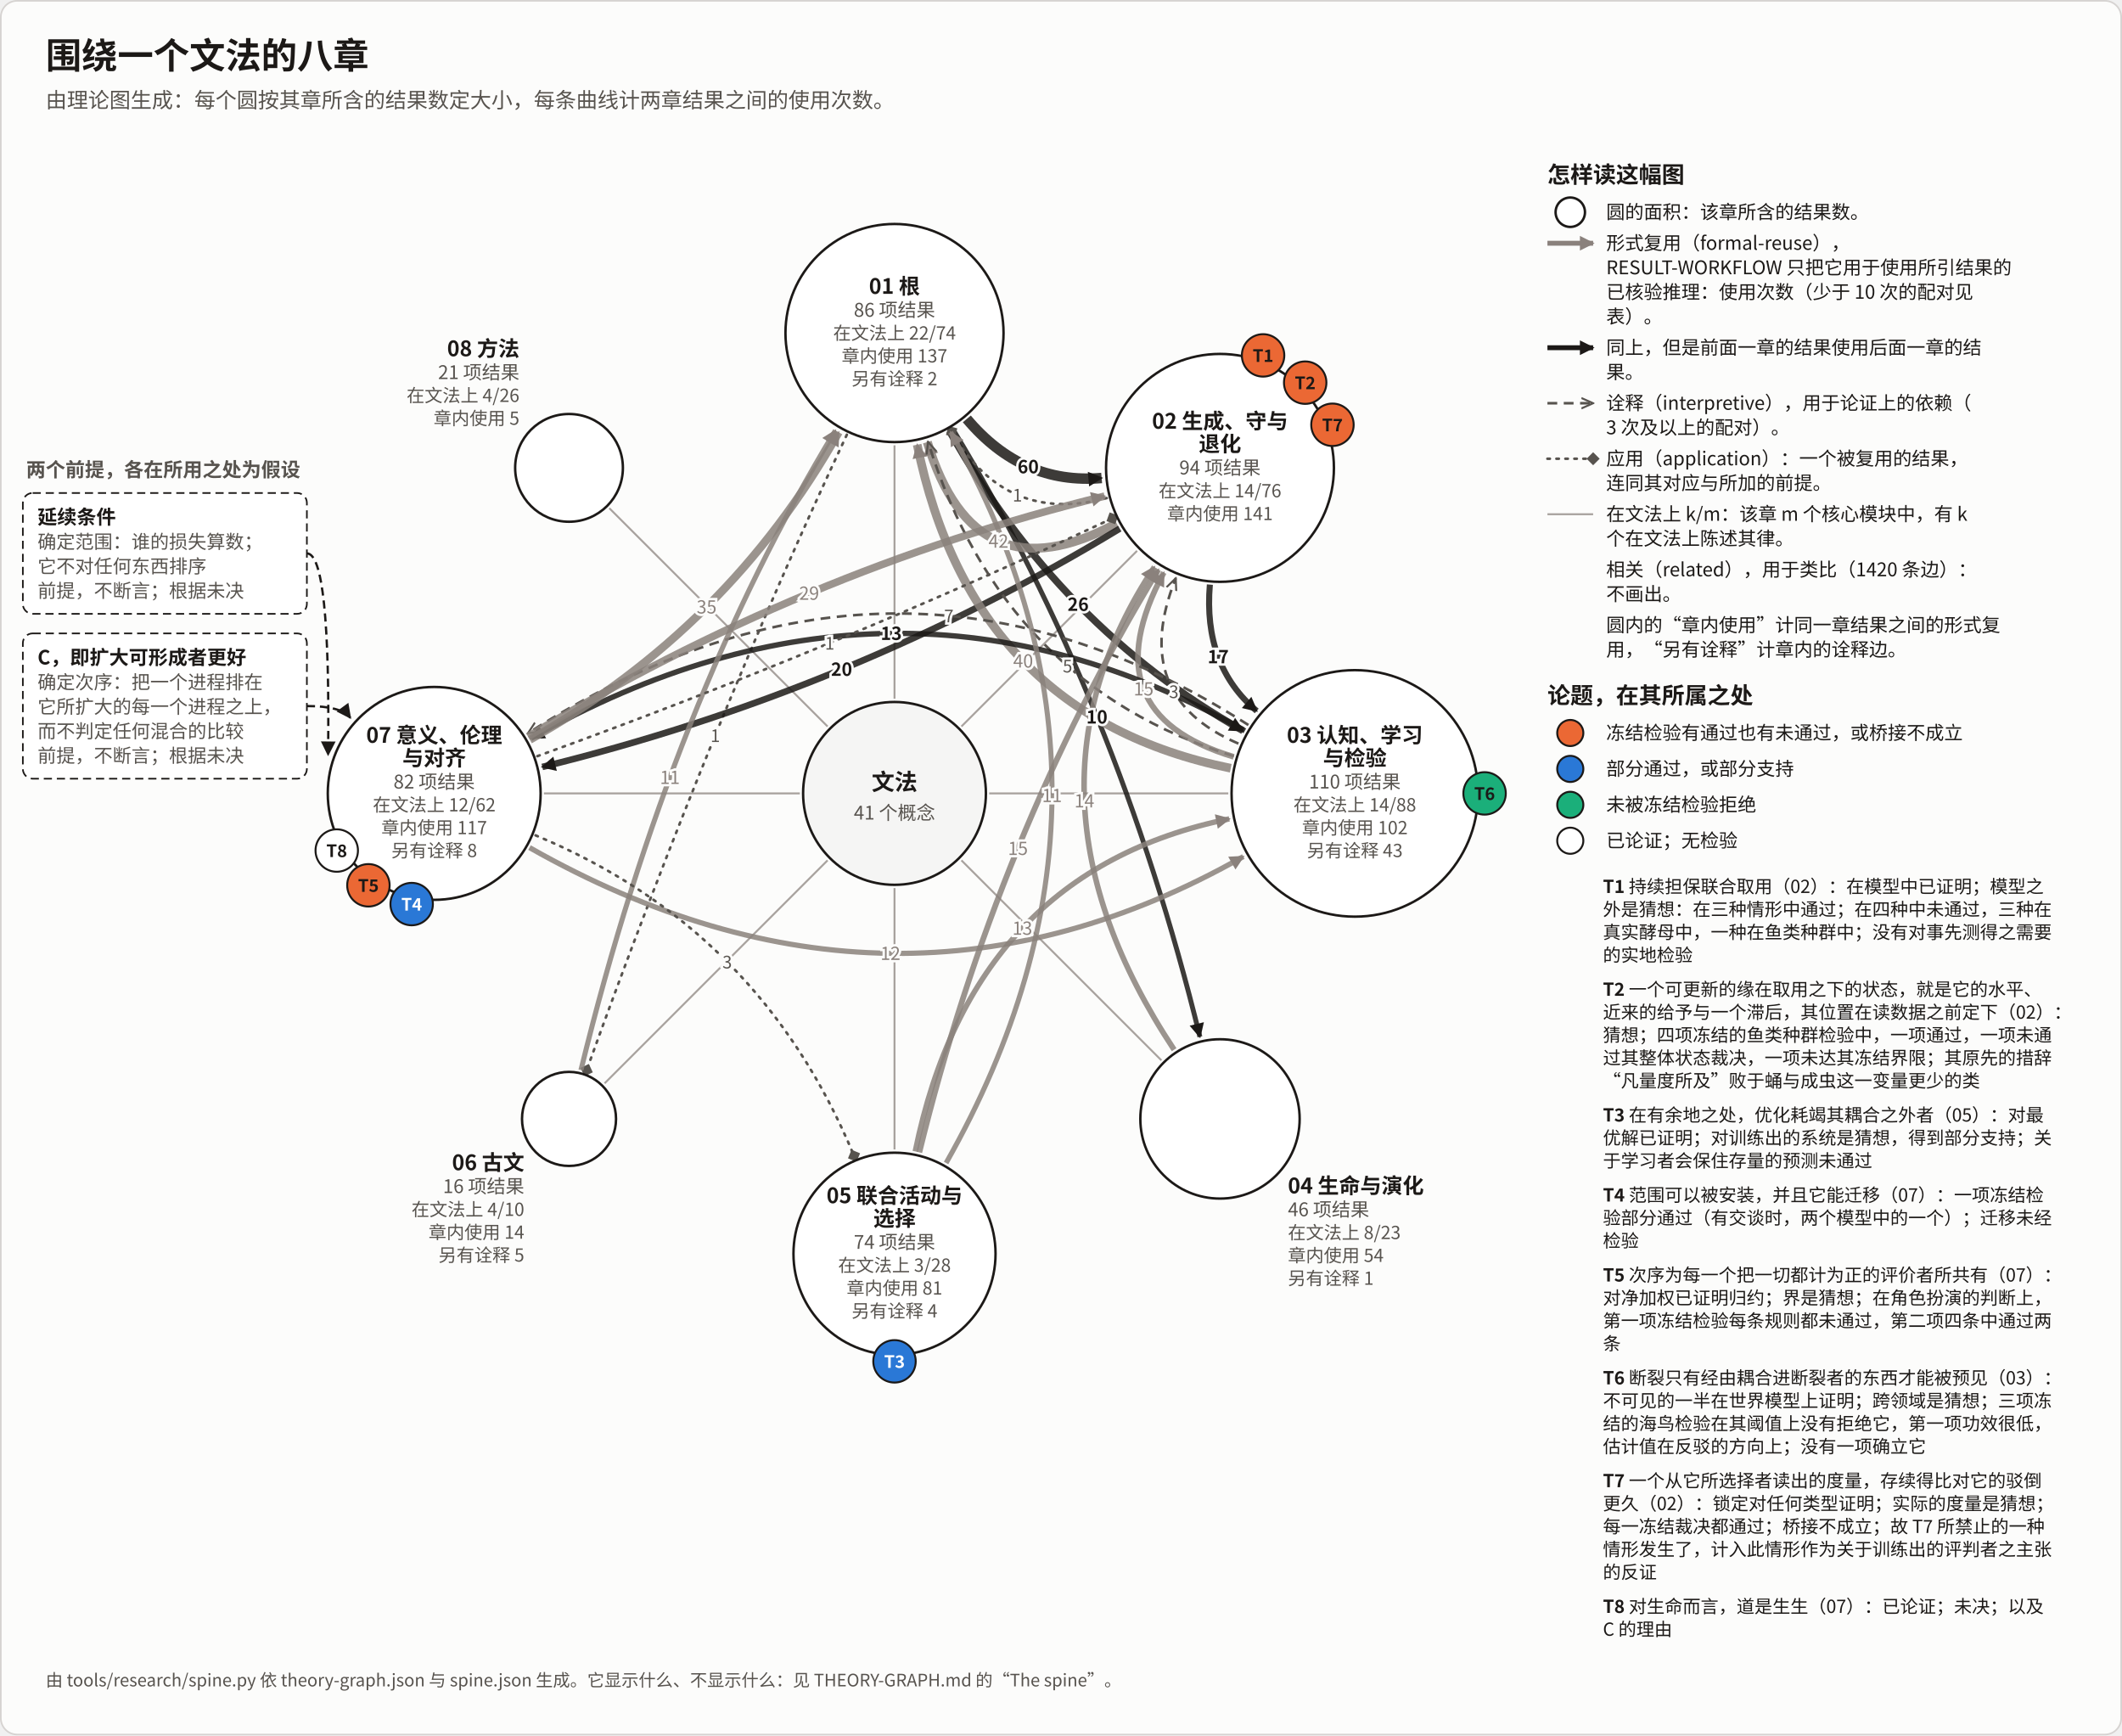
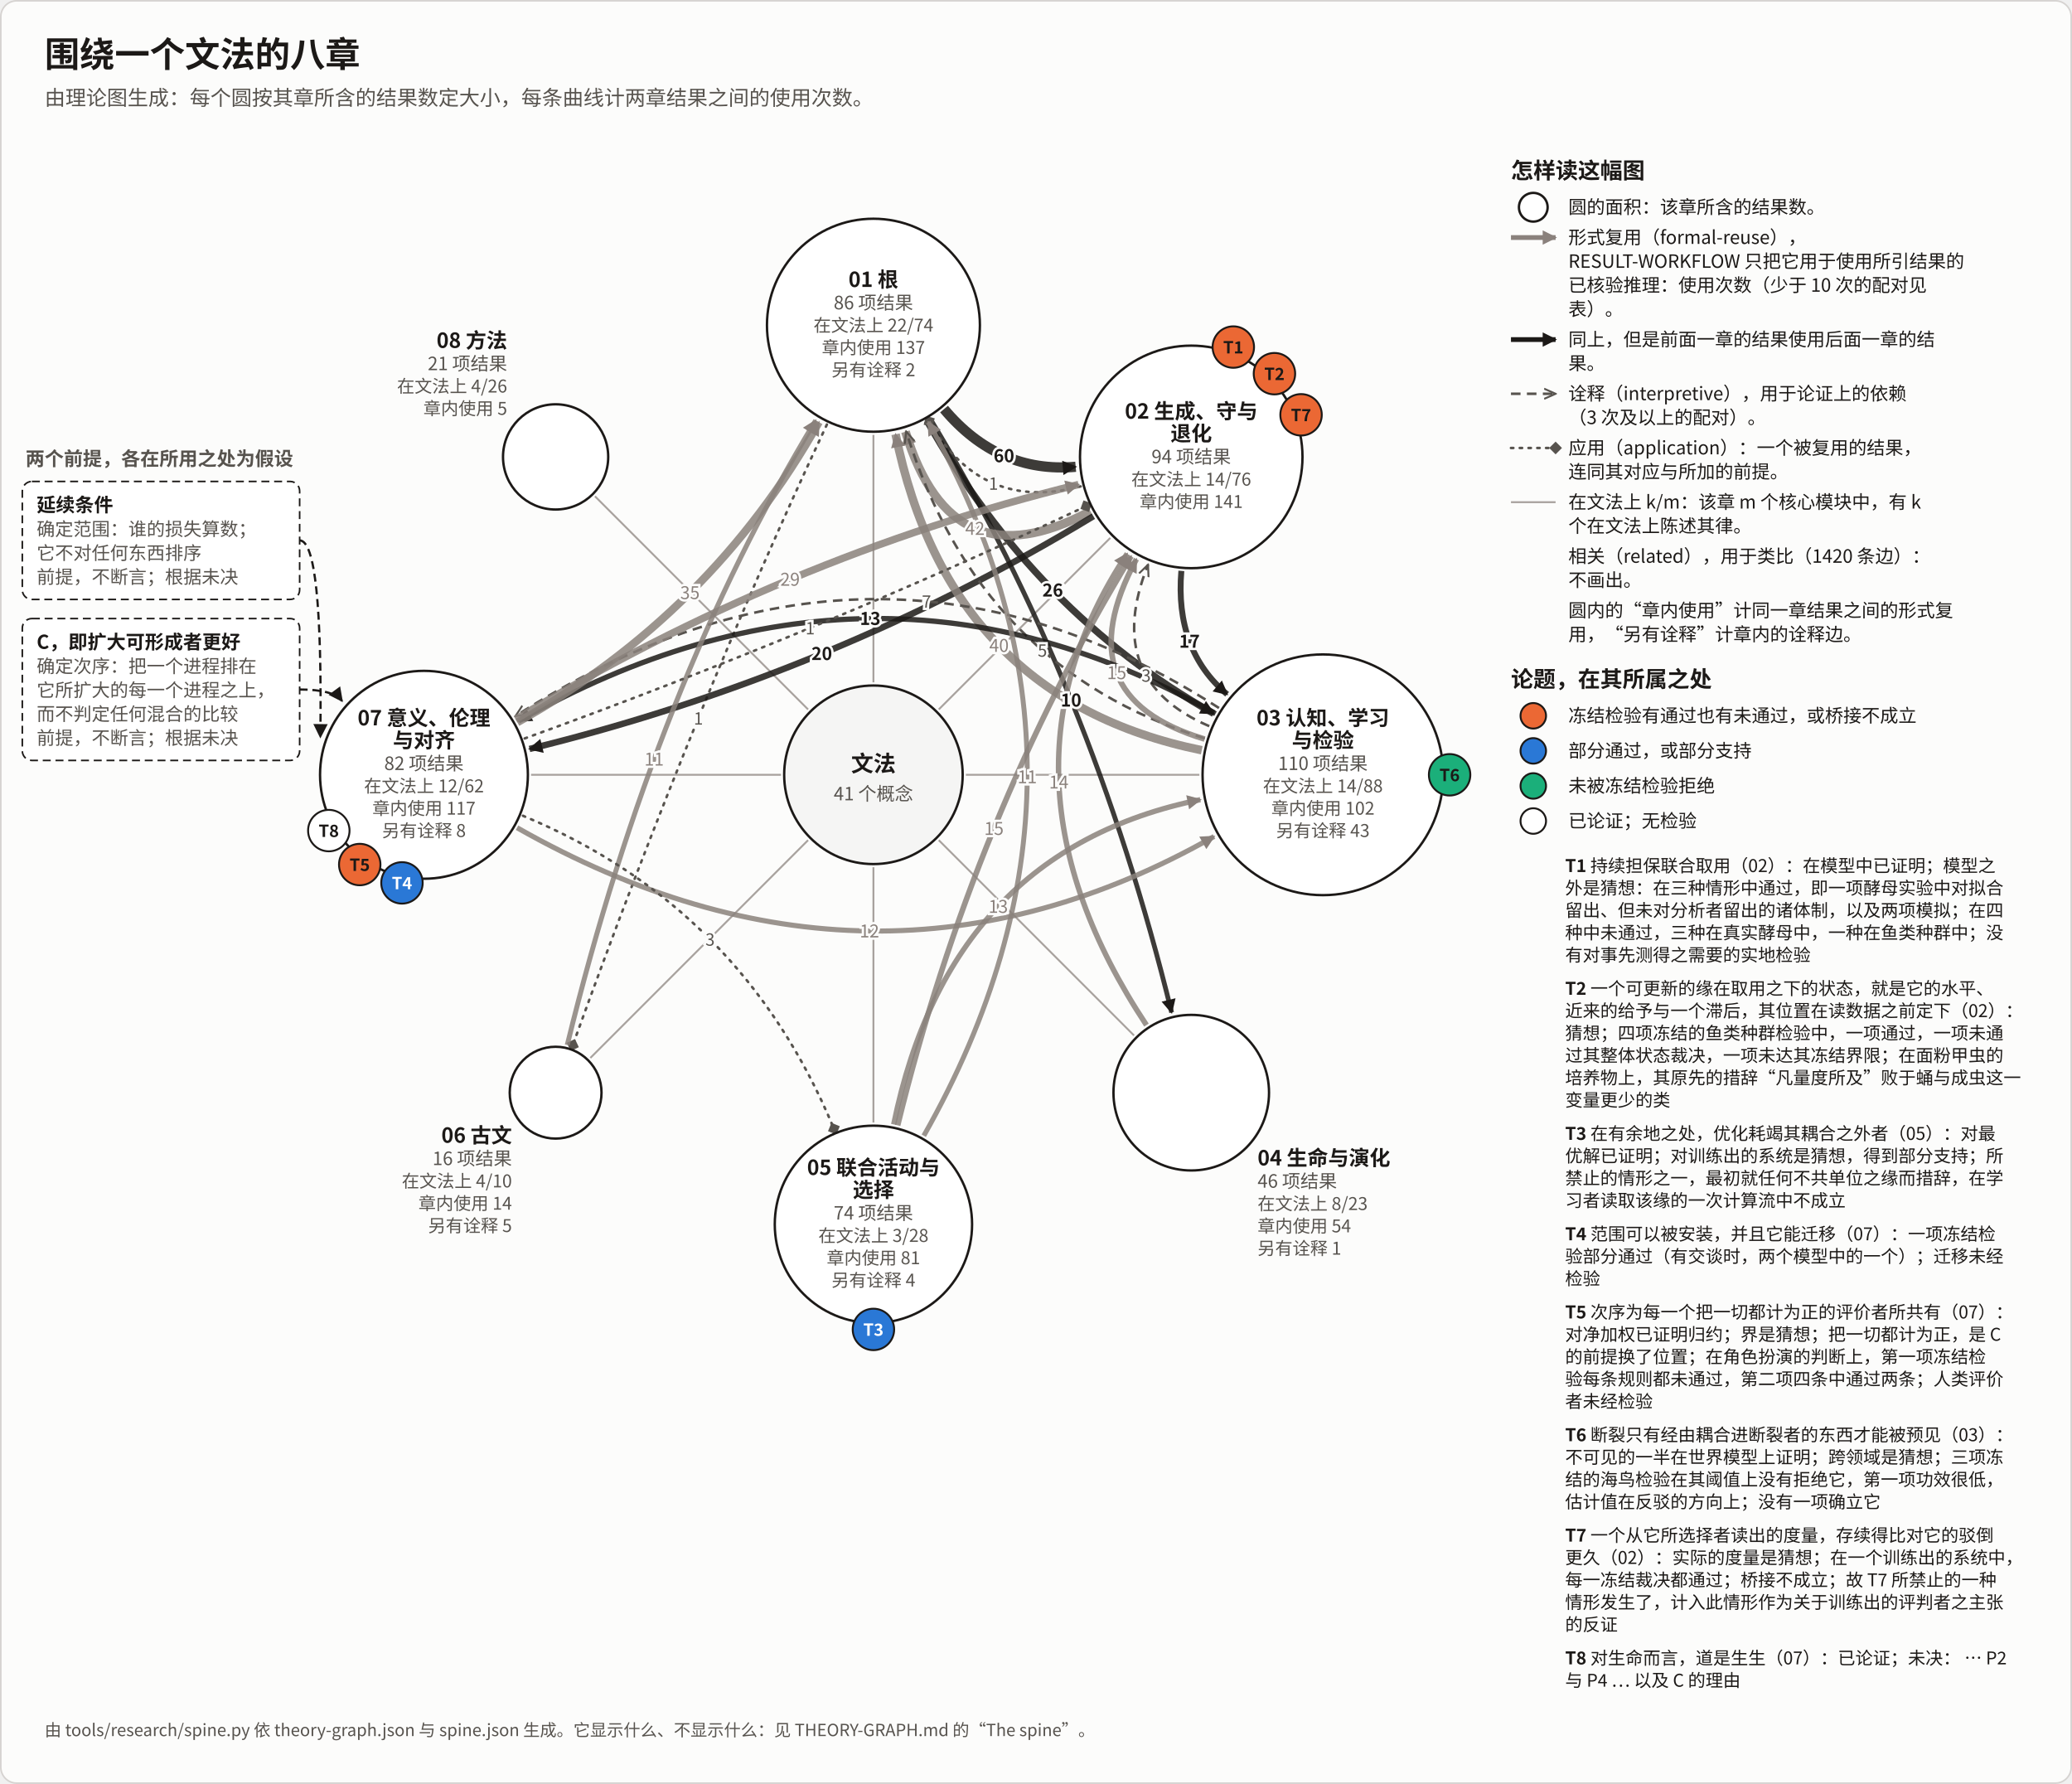
- <svg xmlns="http://www.w3.org/2000/svg" viewBox="0 0 1300 1063" width="1300" height="1063" role="img" aria-labelledby="spine-title spine-desc" font-family="'PingFang SC', 'Hiragino Sans GB', 'Noto Sans CJK SC', 'Microsoft YaHei', sans-serif">
+ <svg xmlns="http://www.w3.org/2000/svg" viewBox="0 0 1300 1119" width="1300" height="1119" role="img" aria-labelledby="spine-title spine-desc" font-family="'PingFang SC', 'Hiragino Sans GB', 'Noto Sans CJK SC', 'Microsoft YaHei', sans-serif">
  <defs>
    <marker id="fwd" viewBox="0 0 10 10" refX="9" refY="5" markerWidth="9" markerHeight="9" markerUnits="userSpaceOnUse" orient="auto">
      <path d="M0,0 L10,5 L0,10 z" fill="#8a817c" />
    </marker>
    <marker id="back" viewBox="0 0 10 10" refX="9" refY="5" markerWidth="9" markerHeight="9" markerUnits="userSpaceOnUse" orient="auto">
      <path d="M0,0 L10,5 L0,10 z" fill="#1c1917" />
    </marker>
    <marker id="thin" viewBox="0 0 10 10" refX="9" refY="5" markerWidth="8" markerHeight="8" markerUnits="userSpaceOnUse" orient="auto">
      <path d="M0,1 L9,5 L0,9" fill="none" stroke="#57534e" stroke-width="1.5" />
    </marker>
    <marker id="diamond" viewBox="0 0 10 10" refX="5" refY="5" markerWidth="8" markerHeight="8" markerUnits="userSpaceOnUse" orient="auto">
      <path d="M5,0 L10,5 L5,10 L0,5 z" fill="#57534e" />
    </marker>
  </defs>
-   <rect x="0.5" y="0.5" width="1299" height="1062" rx="10" fill="#fcfcfb" stroke="#d6d3d1" />
+   <rect x="0.5" y="0.5" width="1299" height="1118" rx="10" fill="#fcfcfb" stroke="#d6d3d1" />
  <text x="28" y="42" font-size="22" font-weight="bold" text-anchor="start" fill="#1c1917">围绕一个文法的八章</text>
  <text x="28" y="66" font-size="13" text-anchor="start" fill="#57534e">由理论图生成：每个圆按其章所含的结果数定大小，每条曲线计两章结果之间的使用次数。</text>
  <line x1="548" y1="272.8" x2="548" y2="428" stroke="#a8a29e" stroke-width="1.2" />
  <line x1="696.6" y1="337.4" x2="589" y2="445" stroke="#a8a29e" stroke-width="1.2" />
  <line x1="752.5" y1="486" x2="606" y2="486" stroke="#a8a29e" stroke-width="1.2" />
  <line x1="711.5" y1="649.5" x2="589" y2="527" stroke="#a8a29e" stroke-width="1.2" />
  <line x1="548" y1="704.1" x2="548" y2="544" stroke="#a8a29e" stroke-width="1.2" />
  <line x1="370.4" y1="663.6" x2="507" y2="527" stroke="#a8a29e" stroke-width="1.2" />
  <line x1="333.2" y1="486" x2="490" y2="486" stroke="#a8a29e" stroke-width="1.2" />
  <line x1="373.3" y1="311.3" x2="507" y2="445" stroke="#a8a29e" stroke-width="1.2" />
  <circle cx="548" cy="486" r="56" fill="#f5f5f4" stroke="#1c1917" stroke-width="1.5" />
  <text x="548" y="484" font-size="14" font-weight="bold" text-anchor="middle" fill="#1c1917">文法</text>
  <text x="548" y="502" font-size="11.5" text-anchor="middle" fill="#57534e">41 个概念</text>
  <path d="M592.3,256.6 Q626.3,297 674.9,292.8" fill="none" stroke="#1c1917" stroke-opacity="0.85" stroke-width="6.4" marker-end="url(#back)" />
  <path d="M581.7,264 Q649.4,384.6 761.5,447.6" fill="none" stroke="#1c1917" stroke-opacity="0.85" stroke-width="4.4" marker-end="url(#back)" />
  <path d="M583.7,262.8 Q684.7,429.4 735.1,635.1" fill="none" stroke="#1c1917" stroke-opacity="0.85" stroke-width="3" marker-end="url(#back)" />
  <path d="M518.8,266.3 Q437.2,440.1 359.4,655.5" fill="none" stroke="#57534e" stroke-width="1.6" stroke-dasharray="1.5 4" stroke-linecap="round" marker-end="url(#diamond)" />
  <path d="M684.1,320.6 Q597.2,367.3 568.1,270.8" fill="none" stroke="#8a817c" stroke-opacity="0.85" stroke-width="5.5" marker-end="url(#fwd)" />
  <path d="M678,305.1 Q616.1,321.6 583,264.4" fill="none" stroke="#57534e" stroke-width="1.6" stroke-dasharray="1.5 4" stroke-linecap="round" marker-end="url(#diamond)" />
  <path d="M741.2,358.1 Q737,407.7 769.9,435.5" fill="none" stroke="#1c1917" stroke-opacity="0.85" stroke-width="3.7" marker-end="url(#back)" />
  <path d="M686,323.8 Q522,423.3 332.2,469.8" fill="none" stroke="#1c1917" stroke-opacity="0.85" stroke-width="4" marker-end="url(#back)" />
  <path d="M754,470.6 Q595.7,438.3 561.9,272.4" fill="none" stroke="#8a817c" stroke-opacity="0.85" stroke-width="5.3" marker-end="url(#fwd)" />
  <path d="M755.9,463.2 Q614.5,419.5 568.6,270.7" fill="none" stroke="#57534e" stroke-width="1.6" stroke-dasharray="6 4" marker-end="url(#thin)" />
  <path d="M755.8,463.6 Q666.7,436.8 713,350.7" fill="none" stroke="#8a817c" stroke-opacity="0.85" stroke-width="3.5" marker-end="url(#fwd)" />
  <path d="M758.7,455.5 Q691.3,426.6 720.3,354.2" fill="none" stroke="#57534e" stroke-width="1.6" stroke-dasharray="6 4" marker-end="url(#thin)" />
  <path d="M762.6,447.7 Q548,326 325.3,452.3" fill="none" stroke="#1c1917" stroke-opacity="0.85" stroke-width="3.3" marker-end="url(#back)" />
  <path d="M764.8,444.1 Q548,305 323.4,449.2" fill="none" stroke="#57534e" stroke-width="1.6" stroke-dasharray="6 4" marker-end="url(#thin)" />
  <path d="M719.3,643 Q615.4,486 707.2,347.3" fill="none" stroke="#8a817c" stroke-opacity="0.85" stroke-width="3.4" marker-end="url(#fwd)" />
  <path d="M579.6,712.4 Q708,486 582.4,264.7" fill="none" stroke="#8a817c" stroke-opacity="0.85" stroke-width="3.1" marker-end="url(#fwd)" />
  <path d="M563.2,705.9 Q610.7,512 709.7,348.9" fill="none" stroke="#8a817c" stroke-opacity="0.85" stroke-width="3.5" marker-end="url(#fwd)" />
  <path d="M560.7,705.3 Q595.7,533.7 753.1,501.6" fill="none" stroke="#8a817c" stroke-opacity="0.85" stroke-width="3.3" marker-end="url(#fwd)" />
  <path d="M355.9,655.5 Q411.3,429.4 511.8,263.7" fill="none" stroke="#8a817c" stroke-opacity="0.85" stroke-width="3.1" marker-end="url(#fwd)" />
  <path d="M324.6,453.1 Q446.6,384.6 513.8,264.8" fill="none" stroke="#8a817c" stroke-opacity="0.85" stroke-width="5" marker-end="url(#fwd)" />
  <path d="M323.5,451.2 Q491.4,349.3 676.7,303.9" fill="none" stroke="#8a817c" stroke-opacity="0.85" stroke-width="4.6" marker-end="url(#fwd)" />
  <path d="M329.2,463.2 Q511.3,397.4 681.5,317.5" fill="none" stroke="#57534e" stroke-width="1.6" stroke-dasharray="1.5 4" stroke-linecap="round" marker-end="url(#diamond)" />
  <path d="M324.4,519.2 Q548,646 761.7,524.7" fill="none" stroke="#8a817c" stroke-opacity="0.85" stroke-width="3.2" marker-end="url(#fwd)" />
  <path d="M328.1,511.7 Q465.4,568.6 523.2,708" fill="none" stroke="#57534e" stroke-width="1.6" stroke-dasharray="1.5 4" stroke-linecap="round" marker-end="url(#diamond)" />
  <circle cx="548" cy="204" r="66.8" fill="#ffffff" stroke="#1c1917" stroke-width="1.5" />
  <text x="548" y="180" font-size="13" font-weight="bold" text-anchor="middle" fill="#1c1917">01 根</text>
  <text x="548" y="194" font-size="11.5" text-anchor="middle" fill="#57534e">86 项结果</text>
  <text x="548" y="208" font-size="11" text-anchor="middle" fill="#57534e">在文法上 22/74</text>
  <text x="548" y="222" font-size="11" text-anchor="middle" fill="#57534e">章内使用 137</text>
  <text x="548" y="236" font-size="11" text-anchor="middle" fill="#57534e">另有诠释 2</text>
  <circle cx="747.4" cy="286.6" r="69.8" fill="#ffffff" stroke="#1c1917" stroke-width="1.5" />
  <text x="747.4" y="262.6" font-size="13" font-weight="bold" text-anchor="middle" fill="#1c1917">02 生成、守与</text>
  <text x="747.4" y="276.6" font-size="13" font-weight="bold" text-anchor="middle" fill="#1c1917">退化</text>
  <text x="747.4" y="290.6" font-size="11.5" text-anchor="middle" fill="#57534e">94 项结果</text>
  <text x="747.4" y="304.6" font-size="11" text-anchor="middle" fill="#57534e">在文法上 14/76</text>
  <text x="747.4" y="318.6" font-size="11" text-anchor="middle" fill="#57534e">章内使用 141</text>
  <circle cx="830" cy="486" r="75.5" fill="#ffffff" stroke="#1c1917" stroke-width="1.5" />
  <text x="830" y="455" font-size="13" font-weight="bold" text-anchor="middle" fill="#1c1917">03 认知、学习</text>
  <text x="830" y="469" font-size="13" font-weight="bold" text-anchor="middle" fill="#1c1917">与检验</text>
  <text x="830" y="483" font-size="11.5" text-anchor="middle" fill="#57534e">110 项结果</text>
  <text x="830" y="497" font-size="11" text-anchor="middle" fill="#57534e">在文法上 14/88</text>
  <text x="830" y="511" font-size="11" text-anchor="middle" fill="#57534e">章内使用 102</text>
  <text x="830" y="525" font-size="11" text-anchor="middle" fill="#57534e">另有诠释 43</text>
  <circle cx="747.4" cy="685.4" r="48.8" fill="#ffffff" stroke="#1c1917" stroke-width="1.5" />
  <text x="789" y="731" font-size="13" font-weight="bold" text-anchor="start" fill="#1c1917" stroke="#fcfcfb" stroke-width="3" paint-order="stroke">04 生命与演化</text>
  <text x="789" y="745" font-size="11.5" text-anchor="start" fill="#57534e" stroke="#fcfcfb" stroke-width="3" paint-order="stroke">46 项结果</text>
  <text x="789" y="759" font-size="11" text-anchor="start" fill="#57534e" stroke="#fcfcfb" stroke-width="3" paint-order="stroke">在文法上 8/23</text>
  <text x="789" y="773" font-size="11" text-anchor="start" fill="#57534e" stroke="#fcfcfb" stroke-width="3" paint-order="stroke">章内使用 54</text>
  <text x="789" y="787" font-size="11" text-anchor="start" fill="#57534e" stroke="#fcfcfb" stroke-width="3" paint-order="stroke">另有诠释 1</text>
  <circle cx="548" cy="768" r="61.9" fill="#ffffff" stroke="#1c1917" stroke-width="1.5" />
  <text x="548" y="737" font-size="13" font-weight="bold" text-anchor="middle" fill="#1c1917">05 联合活动与</text>
  <text x="548" y="751" font-size="13" font-weight="bold" text-anchor="middle" fill="#1c1917">选择</text>
  <text x="548" y="765" font-size="11.5" text-anchor="middle" fill="#57534e">74 项结果</text>
  <text x="548" y="779" font-size="11" text-anchor="middle" fill="#57534e">在文法上 3/28</text>
  <text x="548" y="793" font-size="11" text-anchor="middle" fill="#57534e">章内使用 81</text>
  <text x="548" y="807" font-size="11" text-anchor="middle" fill="#57534e">另有诠释 4</text>
  <circle cx="348.6" cy="685.4" r="28.8" fill="#ffffff" stroke="#1c1917" stroke-width="1.5" />
  <text x="321.2" y="716.8" font-size="13" font-weight="bold" text-anchor="end" fill="#1c1917" stroke="#fcfcfb" stroke-width="3" paint-order="stroke">06 古文</text>
  <text x="321.2" y="730.8" font-size="11.5" text-anchor="end" fill="#57534e" stroke="#fcfcfb" stroke-width="3" paint-order="stroke">16 项结果</text>
  <text x="321.2" y="744.8" font-size="11" text-anchor="end" fill="#57534e" stroke="#fcfcfb" stroke-width="3" paint-order="stroke">在文法上 4/10</text>
  <text x="321.2" y="758.8" font-size="11" text-anchor="end" fill="#57534e" stroke="#fcfcfb" stroke-width="3" paint-order="stroke">章内使用 14</text>
  <text x="321.2" y="772.8" font-size="11" text-anchor="end" fill="#57534e" stroke="#fcfcfb" stroke-width="3" paint-order="stroke">另有诠释 5</text>
  <circle cx="266" cy="486" r="65.2" fill="#ffffff" stroke="#1c1917" stroke-width="1.5" />
  <text x="266" y="455" font-size="13" font-weight="bold" text-anchor="middle" fill="#1c1917">07 意义、伦理</text>
  <text x="266" y="469" font-size="13" font-weight="bold" text-anchor="middle" fill="#1c1917">与对齐</text>
  <text x="266" y="483" font-size="11.5" text-anchor="middle" fill="#57534e">82 项结果</text>
  <text x="266" y="497" font-size="11" text-anchor="middle" fill="#57534e">在文法上 12/62</text>
  <text x="266" y="511" font-size="11" text-anchor="middle" fill="#57534e">章内使用 117</text>
  <text x="266" y="525" font-size="11" text-anchor="middle" fill="#57534e">另有诠释 8</text>
  <circle cx="348.6" cy="286.6" r="33" fill="#ffffff" stroke="#1c1917" stroke-width="1.5" />
  <text x="318.2" y="218.2" font-size="13" font-weight="bold" text-anchor="end" fill="#1c1917" stroke="#fcfcfb" stroke-width="3" paint-order="stroke">08 方法</text>
  <text x="318.2" y="232.2" font-size="11.5" text-anchor="end" fill="#57534e" stroke="#fcfcfb" stroke-width="3" paint-order="stroke">21 项结果</text>
  <text x="318.2" y="246.2" font-size="11" text-anchor="end" fill="#57534e" stroke="#fcfcfb" stroke-width="3" paint-order="stroke">在文法上 4/26</text>
  <text x="318.2" y="260.2" font-size="11" text-anchor="end" fill="#57534e" stroke="#fcfcfb" stroke-width="3" paint-order="stroke">章内使用 5</text>
  <text x="629.9" y="289.9" font-size="11" font-weight="bold" text-anchor="middle" fill="#1c1917" stroke="#fcfcfb" stroke-width="3" paint-order="stroke">60</text>
  <text x="660.5" y="374.2" font-size="11" font-weight="bold" text-anchor="middle" fill="#1c1917" stroke="#fcfcfb" stroke-width="3" paint-order="stroke">26</text>
  <text x="672" y="443.2" font-size="11" font-weight="bold" text-anchor="middle" fill="#1c1917" stroke="#fcfcfb" stroke-width="3" paint-order="stroke">10</text>
  <text x="438.2" y="454.5" font-size="10.5" text-anchor="middle" fill="#57534e" stroke="#fcfcfb" stroke-width="3" paint-order="stroke">1</text>
  <text x="611.7" y="335.5" font-size="11" text-anchor="middle" fill="#8a817c" stroke="#fcfcfb" stroke-width="3" paint-order="stroke">42</text>
  <text x="623.3" y="307.2" font-size="10.5" text-anchor="middle" fill="#57534e" stroke="#fcfcfb" stroke-width="3" paint-order="stroke">1</text>
  <text x="746.3" y="406.3" font-size="11" font-weight="bold" text-anchor="middle" fill="#1c1917" stroke="#fcfcfb" stroke-width="3" paint-order="stroke">17</text>
  <text x="515.6" y="414" font-size="11" font-weight="bold" text-anchor="middle" fill="#1c1917" stroke="#fcfcfb" stroke-width="3" paint-order="stroke">20</text>
  <text x="626.8" y="408.9" font-size="11" text-anchor="middle" fill="#8a817c" stroke="#fcfcfb" stroke-width="3" paint-order="stroke">40</text>
  <text x="654" y="411.9" font-size="10.5" text-anchor="middle" fill="#57534e" stroke="#fcfcfb" stroke-width="3" paint-order="stroke">5</text>
  <text x="700.6" y="426" font-size="11" text-anchor="middle" fill="#8a817c" stroke="#fcfcfb" stroke-width="3" paint-order="stroke">15</text>
  <text x="719.1" y="427.6" font-size="10.5" text-anchor="middle" fill="#57534e" stroke="#fcfcfb" stroke-width="3" paint-order="stroke">3</text>
  <text x="546" y="392" font-size="11" font-weight="bold" text-anchor="middle" fill="#1c1917" stroke="#fcfcfb" stroke-width="3" paint-order="stroke">13</text>
  <text x="581.3" y="381.2" font-size="10.5" text-anchor="middle" fill="#57534e" stroke="#fcfcfb" stroke-width="3" paint-order="stroke">7</text>
  <text x="664.3" y="494.6" font-size="11" text-anchor="middle" fill="#8a817c" stroke="#fcfcfb" stroke-width="3" paint-order="stroke">14</text>
  <text x="644.5" y="491.3" font-size="11" text-anchor="middle" fill="#8a817c" stroke="#fcfcfb" stroke-width="3" paint-order="stroke">11</text>
  <text x="623.6" y="523.7" font-size="11" text-anchor="middle" fill="#8a817c" stroke="#fcfcfb" stroke-width="3" paint-order="stroke">15</text>
  <text x="626.3" y="572.6" font-size="11" text-anchor="middle" fill="#8a817c" stroke="#fcfcfb" stroke-width="3" paint-order="stroke">13</text>
  <text x="410.4" y="480.2" font-size="11" text-anchor="middle" fill="#8a817c" stroke="#fcfcfb" stroke-width="3" paint-order="stroke">11</text>
  <text x="432.9" y="375.8" font-size="11" text-anchor="middle" fill="#8a817c" stroke="#fcfcfb" stroke-width="3" paint-order="stroke">35</text>
  <text x="495.7" y="367.4" font-size="11" text-anchor="middle" fill="#8a817c" stroke="#fcfcfb" stroke-width="3" paint-order="stroke">29</text>
  <text x="508.3" y="397.9" font-size="10.5" text-anchor="middle" fill="#57534e" stroke="#fcfcfb" stroke-width="3" paint-order="stroke">1</text>
  <text x="545.5" y="588" font-size="11" text-anchor="middle" fill="#8a817c" stroke="#fcfcfb" stroke-width="3" paint-order="stroke">12</text>
  <text x="445.5" y="593.2" font-size="10.5" text-anchor="middle" fill="#57534e" stroke="#fcfcfb" stroke-width="3" paint-order="stroke">3</text>
  <text x="16" y="292" font-size="12" font-weight="bold" text-anchor="start" fill="#57534e">两个前提，各在所用之处为假设</text>
  <rect x="14" y="302" width="174" height="74" rx="6" fill="#ffffff" stroke="#1c1917" stroke-dasharray="5 3" />
  <text x="23" y="321" font-size="12" font-weight="bold" text-anchor="start" fill="#1c1917">延续条件</text>
  <text x="23" y="336" font-size="11.5" text-anchor="start" fill="#57534e">确定范围：谁的损失算数；</text>
  <text x="23" y="351" font-size="11.5" text-anchor="start" fill="#57534e">它不对任何东西排序</text>
  <text x="23" y="366" font-size="11.5" text-anchor="start" fill="#57534e">前提，不断言；根据未决</text>
  <path d="M188,339 Q202.5,339 201,462.3" fill="none" stroke="#1c1917" stroke-width="1.4" stroke-dasharray="5 3" marker-end="url(#back)" />
  <rect x="14" y="388" width="174" height="89" rx="6" fill="#ffffff" stroke="#1c1917" stroke-dasharray="5 3" />
  <text x="23" y="407" font-size="12" font-weight="bold" text-anchor="start" fill="#1c1917">C，即扩大可形成者更好</text>
  <text x="23" y="422" font-size="11.5" text-anchor="start" fill="#57534e">确定次序：把一个进程排在</text>
  <text x="23" y="437" font-size="11.5" text-anchor="start" fill="#57534e">它所扩大的每一个进程之上，</text>
  <text x="23" y="452" font-size="11.5" text-anchor="start" fill="#57534e">而不判定任何混合的比较</text>
  <text x="23" y="467" font-size="11.5" text-anchor="start" fill="#57534e">前提，不断言；根据未决</text>
  <path d="M188,432.5 Q209.3,432.5 214.6,439.7" fill="none" stroke="#1c1917" stroke-width="1.4" stroke-dasharray="5 3" marker-end="url(#back)" />
  <circle cx="773.8" cy="217.7" r="13" fill="#eb6834" stroke="#1c1917" stroke-width="1.2" />
  <text x="773.8" y="221.7" font-size="10.5" font-weight="bold" text-anchor="middle" fill="#1c1917">T1</text>
  <circle cx="799.6" cy="234.4" r="13" fill="#eb6834" stroke="#1c1917" stroke-width="1.2" />
  <text x="799.6" y="238.4" font-size="10.5" font-weight="bold" text-anchor="middle" fill="#1c1917">T2</text>
  <circle cx="816.3" cy="260.2" r="13" fill="#eb6834" stroke="#1c1917" stroke-width="1.2" />
  <text x="816.3" y="264.2" font-size="10.5" font-weight="bold" text-anchor="middle" fill="#1c1917">T7</text>
  <circle cx="548" cy="833.9" r="13" fill="#2a78d6" stroke="#1c1917" stroke-width="1.2" />
  <text x="548" y="837.9" font-size="10.5" font-weight="bold" text-anchor="middle" fill="#ffffff">T3</text>
  <circle cx="252.2" cy="553.8" r="13" fill="#2a78d6" stroke="#1c1917" stroke-width="1.2" />
  <text x="252.2" y="557.8" font-size="10.5" font-weight="bold" text-anchor="middle" fill="#ffffff">T4</text>
  <circle cx="225.7" cy="542.3" r="13" fill="#eb6834" stroke="#1c1917" stroke-width="1.2" />
  <text x="225.7" y="546.3" font-size="10.5" font-weight="bold" text-anchor="middle" fill="#1c1917">T5</text>
  <circle cx="206.3" cy="521" r="13" fill="#ffffff" stroke="#1c1917" stroke-width="1.2" />
  <text x="206.3" y="525" font-size="10.5" font-weight="bold" text-anchor="middle" fill="#1c1917">T8</text>
  <circle cx="909.5" cy="486" r="13" fill="#1baf7a" stroke="#1c1917" stroke-width="1.2" />
  <text x="909.5" y="490" font-size="10.5" font-weight="bold" text-anchor="middle" fill="#1c1917">T6</text>
  <text x="948" y="112" font-size="14" font-weight="bold" text-anchor="start" fill="#1c1917">怎样读这幅图</text>
  <circle cx="962" cy="130" r="9" fill="#ffffff" stroke="#1c1917" stroke-width="1.5" />
  <text x="984" y="134" font-size="11.5" text-anchor="start" fill="#1c1917">圆的面积：该章所含的结果数。</text>
  <line x1="948" y1="149" x2="976" y2="149" stroke="#8a817c" stroke-width="3" marker-end="url(#fwd)" />
  <text x="984" y="153" font-size="11.5" text-anchor="start" fill="#1c1917">形式复用（formal-reuse），</text>
  <text x="984" y="168" font-size="11.5" text-anchor="start" fill="#1c1917">RESULT-WORKFLOW 只把它用于使用所引结果的</text>
  <text x="984" y="183" font-size="11.5" text-anchor="start" fill="#1c1917">已核验推理：使用次数（少于 10 次的配对见</text>
  <text x="984" y="198" font-size="11.5" text-anchor="start" fill="#1c1917">表）。</text>
  <line x1="948" y1="213" x2="976" y2="213" stroke="#1c1917" stroke-width="3" marker-end="url(#back)" />
  <text x="984" y="217" font-size="11.5" text-anchor="start" fill="#1c1917">同上，但是前面一章的结果使用后面一章的结</text>
  <text x="984" y="232" font-size="11.5" text-anchor="start" fill="#1c1917">果。</text>
  <line x1="948" y1="247" x2="976" y2="247" stroke="#57534e" stroke-width="1.6" stroke-dasharray="6 4" marker-end="url(#thin)" />
-   <text x="984" y="251" font-size="11.5" text-anchor="start" fill="#1c1917">诠释（interpretive），用于论证上的依赖（</text>
-   <text x="984" y="266" font-size="11.5" text-anchor="start" fill="#1c1917">3 次及以上的配对）。</text>
+   <text x="984" y="251" font-size="11.5" text-anchor="start" fill="#1c1917">诠释（interpretive），用于论证上的依赖</text>
+   <text x="984" y="266" font-size="11.5" text-anchor="start" fill="#1c1917">（3 次及以上的配对）。</text>
  <line x1="948" y1="281" x2="976" y2="281" stroke="#57534e" stroke-width="1.6" stroke-dasharray="1.5 4" stroke-linecap="round" marker-end="url(#diamond)" />
  <text x="984" y="285" font-size="11.5" text-anchor="start" fill="#1c1917">应用（application）：一个被复用的结果，</text>
  <text x="984" y="300" font-size="11.5" text-anchor="start" fill="#1c1917">连同其对应与所加的前提。</text>
  <line x1="948" y1="315" x2="976" y2="315" stroke="#a8a29e" stroke-width="1.2" />
  <text x="984" y="319" font-size="11.5" text-anchor="start" fill="#1c1917">在文法上 k/m：该章 m 个核心模块中，有 k </text>
  <text x="984" y="334" font-size="11.5" text-anchor="start" fill="#1c1917">个在文法上陈述其律。</text>
  <text x="984" y="353" font-size="11.5" text-anchor="start" fill="#1c1917">相关（related），用于类比（1420 条边）：</text>
  <text x="984" y="368" font-size="11.5" text-anchor="start" fill="#1c1917">不画出。</text>
  <text x="984" y="387" font-size="11.5" text-anchor="start" fill="#1c1917">圆内的“章内使用”计同一章结果之间的形式复</text>
  <text x="984" y="402" font-size="11.5" text-anchor="start" fill="#1c1917">用，“另有诠释”计章内的诠释边。</text>
  <text x="948" y="431" font-size="14" font-weight="bold" text-anchor="start" fill="#1c1917">论题，在其所属之处</text>
  <circle cx="962" cy="449" r="8" fill="#eb6834" stroke="#1c1917" stroke-width="1.2" />
  <text x="984" y="453" font-size="11.5" text-anchor="start" fill="#1c1917">冻结检验有通过也有未通过，或桥接不成立</text>
  <circle cx="962" cy="471" r="8" fill="#2a78d6" stroke="#1c1917" stroke-width="1.2" />
  <text x="984" y="475" font-size="11.5" text-anchor="start" fill="#1c1917">部分通过，或部分支持</text>
  <circle cx="962" cy="493" r="8" fill="#1baf7a" stroke="#1c1917" stroke-width="1.2" />
  <text x="984" y="497" font-size="11.5" text-anchor="start" fill="#1c1917">未被冻结检验拒绝</text>
  <circle cx="962" cy="515" r="8" fill="#ffffff" stroke="#1c1917" stroke-width="1.2" />
  <text x="984" y="519" font-size="11.5" text-anchor="start" fill="#1c1917">已论证；无检验</text>
  <text x="982" y="547" font-size="11" fill="#1c1917">
    <tspan font-weight="bold">T1</tspan> 持续担保联合取用（02）：在模型中已证明；模型之</text>
-   <text x="982" y="561" font-size="11" text-anchor="start" fill="#1c1917">外是猜想：在三种情形中通过；在四种中未通过，三种在</text>
-   <text x="982" y="575" font-size="11" text-anchor="start" fill="#1c1917">真实酵母中，一种在鱼类种群中；没有对事先测得之需要</text>
-   <text x="982" y="589" font-size="11" text-anchor="start" fill="#1c1917">的实地检验</text>
-   <text x="982" y="610" font-size="11" fill="#1c1917">
+   <text x="982" y="561" font-size="11" text-anchor="start" fill="#1c1917">外是猜想：在三种情形中通过，即一项酵母实验中对拟合</text>
+   <text x="982" y="575" font-size="11" text-anchor="start" fill="#1c1917">留出、但未对分析者留出的诸体制，以及两项模拟；在四</text>
+   <text x="982" y="589" font-size="11" text-anchor="start" fill="#1c1917">种中未通过，三种在真实酵母中，一种在鱼类种群中；没</text>
+   <text x="982" y="603" font-size="11" text-anchor="start" fill="#1c1917">有对事先测得之需要的实地检验</text>
+   <text x="982" y="624" font-size="11" fill="#1c1917">
    <tspan font-weight="bold">T2</tspan> 一个可更新的缘在取用之下的状态，就是它的水平、</text>
-   <text x="982" y="624" font-size="11" text-anchor="start" fill="#1c1917">近来的给予与一个滞后，其位置在读数据之前定下（02）：</text>
-   <text x="982" y="638" font-size="11" text-anchor="start" fill="#1c1917">猜想；四项冻结的鱼类种群检验中，一项通过，一项未通</text>
-   <text x="982" y="652" font-size="11" text-anchor="start" fill="#1c1917">过其整体状态裁决，一项未达其冻结界限；其原先的措辞</text>
-   <text x="982" y="666" font-size="11" text-anchor="start" fill="#1c1917">“凡量度所及”败于蛹与成虫这一变量更少的类</text>
-   <text x="982" y="687" font-size="11" fill="#1c1917">
+   <text x="982" y="638" font-size="11" text-anchor="start" fill="#1c1917">近来的给予与一个滞后，其位置在读数据之前定下（02）：</text>
+   <text x="982" y="652" font-size="11" text-anchor="start" fill="#1c1917">猜想；四项冻结的鱼类种群检验中，一项通过，一项未通</text>
+   <text x="982" y="666" font-size="11" text-anchor="start" fill="#1c1917">过其整体状态裁决，一项未达其冻结界限；在面粉甲虫的</text>
+   <text x="982" y="680" font-size="11" text-anchor="start" fill="#1c1917">培养物上，其原先的措辞“凡量度所及”败于蛹与成虫这一</text>
+   <text x="982" y="694" font-size="11" text-anchor="start" fill="#1c1917">变量更少的类</text>
+   <text x="982" y="715" font-size="11" fill="#1c1917">
    <tspan font-weight="bold">T3</tspan> 在有余地之处，优化耗竭其耦合之外者（05）：对最</text>
-   <text x="982" y="701" font-size="11" text-anchor="start" fill="#1c1917">优解已证明；对训练出的系统是猜想，得到部分支持；关</text>
-   <text x="982" y="715" font-size="11" text-anchor="start" fill="#1c1917">于学习者会保住存量的预测未通过</text>
-   <text x="982" y="736" font-size="11" fill="#1c1917">
+   <text x="982" y="729" font-size="11" text-anchor="start" fill="#1c1917">优解已证明；对训练出的系统是猜想，得到部分支持；所</text>
+   <text x="982" y="743" font-size="11" text-anchor="start" fill="#1c1917">禁止的情形之一，最初就任何不共单位之缘而措辞，在学</text>
+   <text x="982" y="757" font-size="11" text-anchor="start" fill="#1c1917">习者读取该缘的一次计算流中不成立</text>
+   <text x="982" y="778" font-size="11" fill="#1c1917">
    <tspan font-weight="bold">T4</tspan> 范围可以被安装，并且它能迁移（07）：一项冻结检</text>
-   <text x="982" y="750" font-size="11" text-anchor="start" fill="#1c1917">验部分通过（有交谈时，两个模型中的一个）；迁移未经</text>
-   <text x="982" y="764" font-size="11" text-anchor="start" fill="#1c1917">检验</text>
-   <text x="982" y="785" font-size="11" fill="#1c1917">
+   <text x="982" y="792" font-size="11" text-anchor="start" fill="#1c1917">验部分通过（有交谈时，两个模型中的一个）；迁移未经</text>
+   <text x="982" y="806" font-size="11" text-anchor="start" fill="#1c1917">检验</text>
+   <text x="982" y="827" font-size="11" fill="#1c1917">
    <tspan font-weight="bold">T5</tspan> 次序为每一个把一切都计为正的评价者所共有（07）：</text>
-   <text x="982" y="799" font-size="11" text-anchor="start" fill="#1c1917">对净加权已证明归约；界是猜想；在角色扮演的判断上，</text>
-   <text x="982" y="813" font-size="11" text-anchor="start" fill="#1c1917">第一项冻结检验每条规则都未通过，第二项四条中通过两</text>
-   <text x="982" y="827" font-size="11" text-anchor="start" fill="#1c1917">条</text>
-   <text x="982" y="848" font-size="11" fill="#1c1917">
+   <text x="982" y="841" font-size="11" text-anchor="start" fill="#1c1917">对净加权已证明归约；界是猜想；把一切都计为正，是 C</text>
+   <text x="982" y="855" font-size="11" text-anchor="start" fill="#1c1917"> 的前提换了位置；在角色扮演的判断上，第一项冻结检</text>
+   <text x="982" y="869" font-size="11" text-anchor="start" fill="#1c1917">验每条规则都未通过，第二项四条中通过两条；人类评价</text>
+   <text x="982" y="883" font-size="11" text-anchor="start" fill="#1c1917">者未经检验</text>
+   <text x="982" y="904" font-size="11" fill="#1c1917">
    <tspan font-weight="bold">T6</tspan> 断裂只有经由耦合进断裂者的东西才能被预见（03）：</text>
-   <text x="982" y="862" font-size="11" text-anchor="start" fill="#1c1917">不可见的一半在世界模型上证明；跨领域是猜想；三项冻</text>
-   <text x="982" y="876" font-size="11" text-anchor="start" fill="#1c1917">结的海鸟检验在其阈值上没有拒绝它，第一项功效很低，</text>
-   <text x="982" y="890" font-size="11" text-anchor="start" fill="#1c1917">估计值在反驳的方向上；没有一项确立它</text>
-   <text x="982" y="911" font-size="11" fill="#1c1917">
+   <text x="982" y="918" font-size="11" text-anchor="start" fill="#1c1917">不可见的一半在世界模型上证明；跨领域是猜想；三项冻</text>
+   <text x="982" y="932" font-size="11" text-anchor="start" fill="#1c1917">结的海鸟检验在其阈值上没有拒绝它，第一项功效很低，</text>
+   <text x="982" y="946" font-size="11" text-anchor="start" fill="#1c1917">估计值在反驳的方向上；没有一项确立它</text>
+   <text x="982" y="967" font-size="11" fill="#1c1917">
    <tspan font-weight="bold">T7</tspan> 一个从它所选择者读出的度量，存续得比对它的驳倒</text>
-   <text x="982" y="925" font-size="11" text-anchor="start" fill="#1c1917">更久（02）：锁定对任何类型证明；实际的度量是猜想；</text>
-   <text x="982" y="939" font-size="11" text-anchor="start" fill="#1c1917">每一冻结裁决都通过；桥接不成立；故 T7 所禁止的一种</text>
-   <text x="982" y="953" font-size="11" text-anchor="start" fill="#1c1917">情形发生了，计入此情形作为关于训练出的评判者之主张</text>
-   <text x="982" y="967" font-size="11" text-anchor="start" fill="#1c1917">的反证</text>
-   <text x="982" y="988" font-size="11" fill="#1c1917">
-     <tspan font-weight="bold">T8</tspan> 对生命而言，道是生生（07）：已论证；未决；以及 </text>
-   <text x="982" y="1002" font-size="11" text-anchor="start" fill="#1c1917">C 的理由</text>
-   <text x="28" y="1033" font-size="10.5" text-anchor="start" fill="#57534e">由 tools/research/spine.py 依 theory-graph.json 与 spine.json 生成。它显示什么、不显示什么：见 THEORY-GRAPH.md 的“The spine”。</text>
+   <text x="982" y="981" font-size="11" text-anchor="start" fill="#1c1917">更久（02）：实际的度量是猜想；在一个训练出的系统中，</text>
+   <text x="982" y="995" font-size="11" text-anchor="start" fill="#1c1917">每一冻结裁决都通过；桥接不成立；故 T7 所禁止的一种</text>
+   <text x="982" y="1009" font-size="11" text-anchor="start" fill="#1c1917">情形发生了，计入此情形作为关于训练出的评判者之主张</text>
+   <text x="982" y="1023" font-size="11" text-anchor="start" fill="#1c1917">的反证</text>
+   <text x="982" y="1044" font-size="11" fill="#1c1917">
+     <tspan font-weight="bold">T8</tspan> 对生命而言，道是生生（07）：已论证；未决： … P2</text>
+   <text x="982" y="1058" font-size="11" text-anchor="start" fill="#1c1917"> 与 P4 … 以及 C 的理由</text>
+   <text x="28" y="1089" font-size="10.5" text-anchor="start" fill="#57534e">由 tools/research/spine.py 依 theory-graph.json 与 spine.json 生成。它显示什么、不显示什么：见 THEORY-GRAPH.md 的“The spine”。</text>
</svg>
